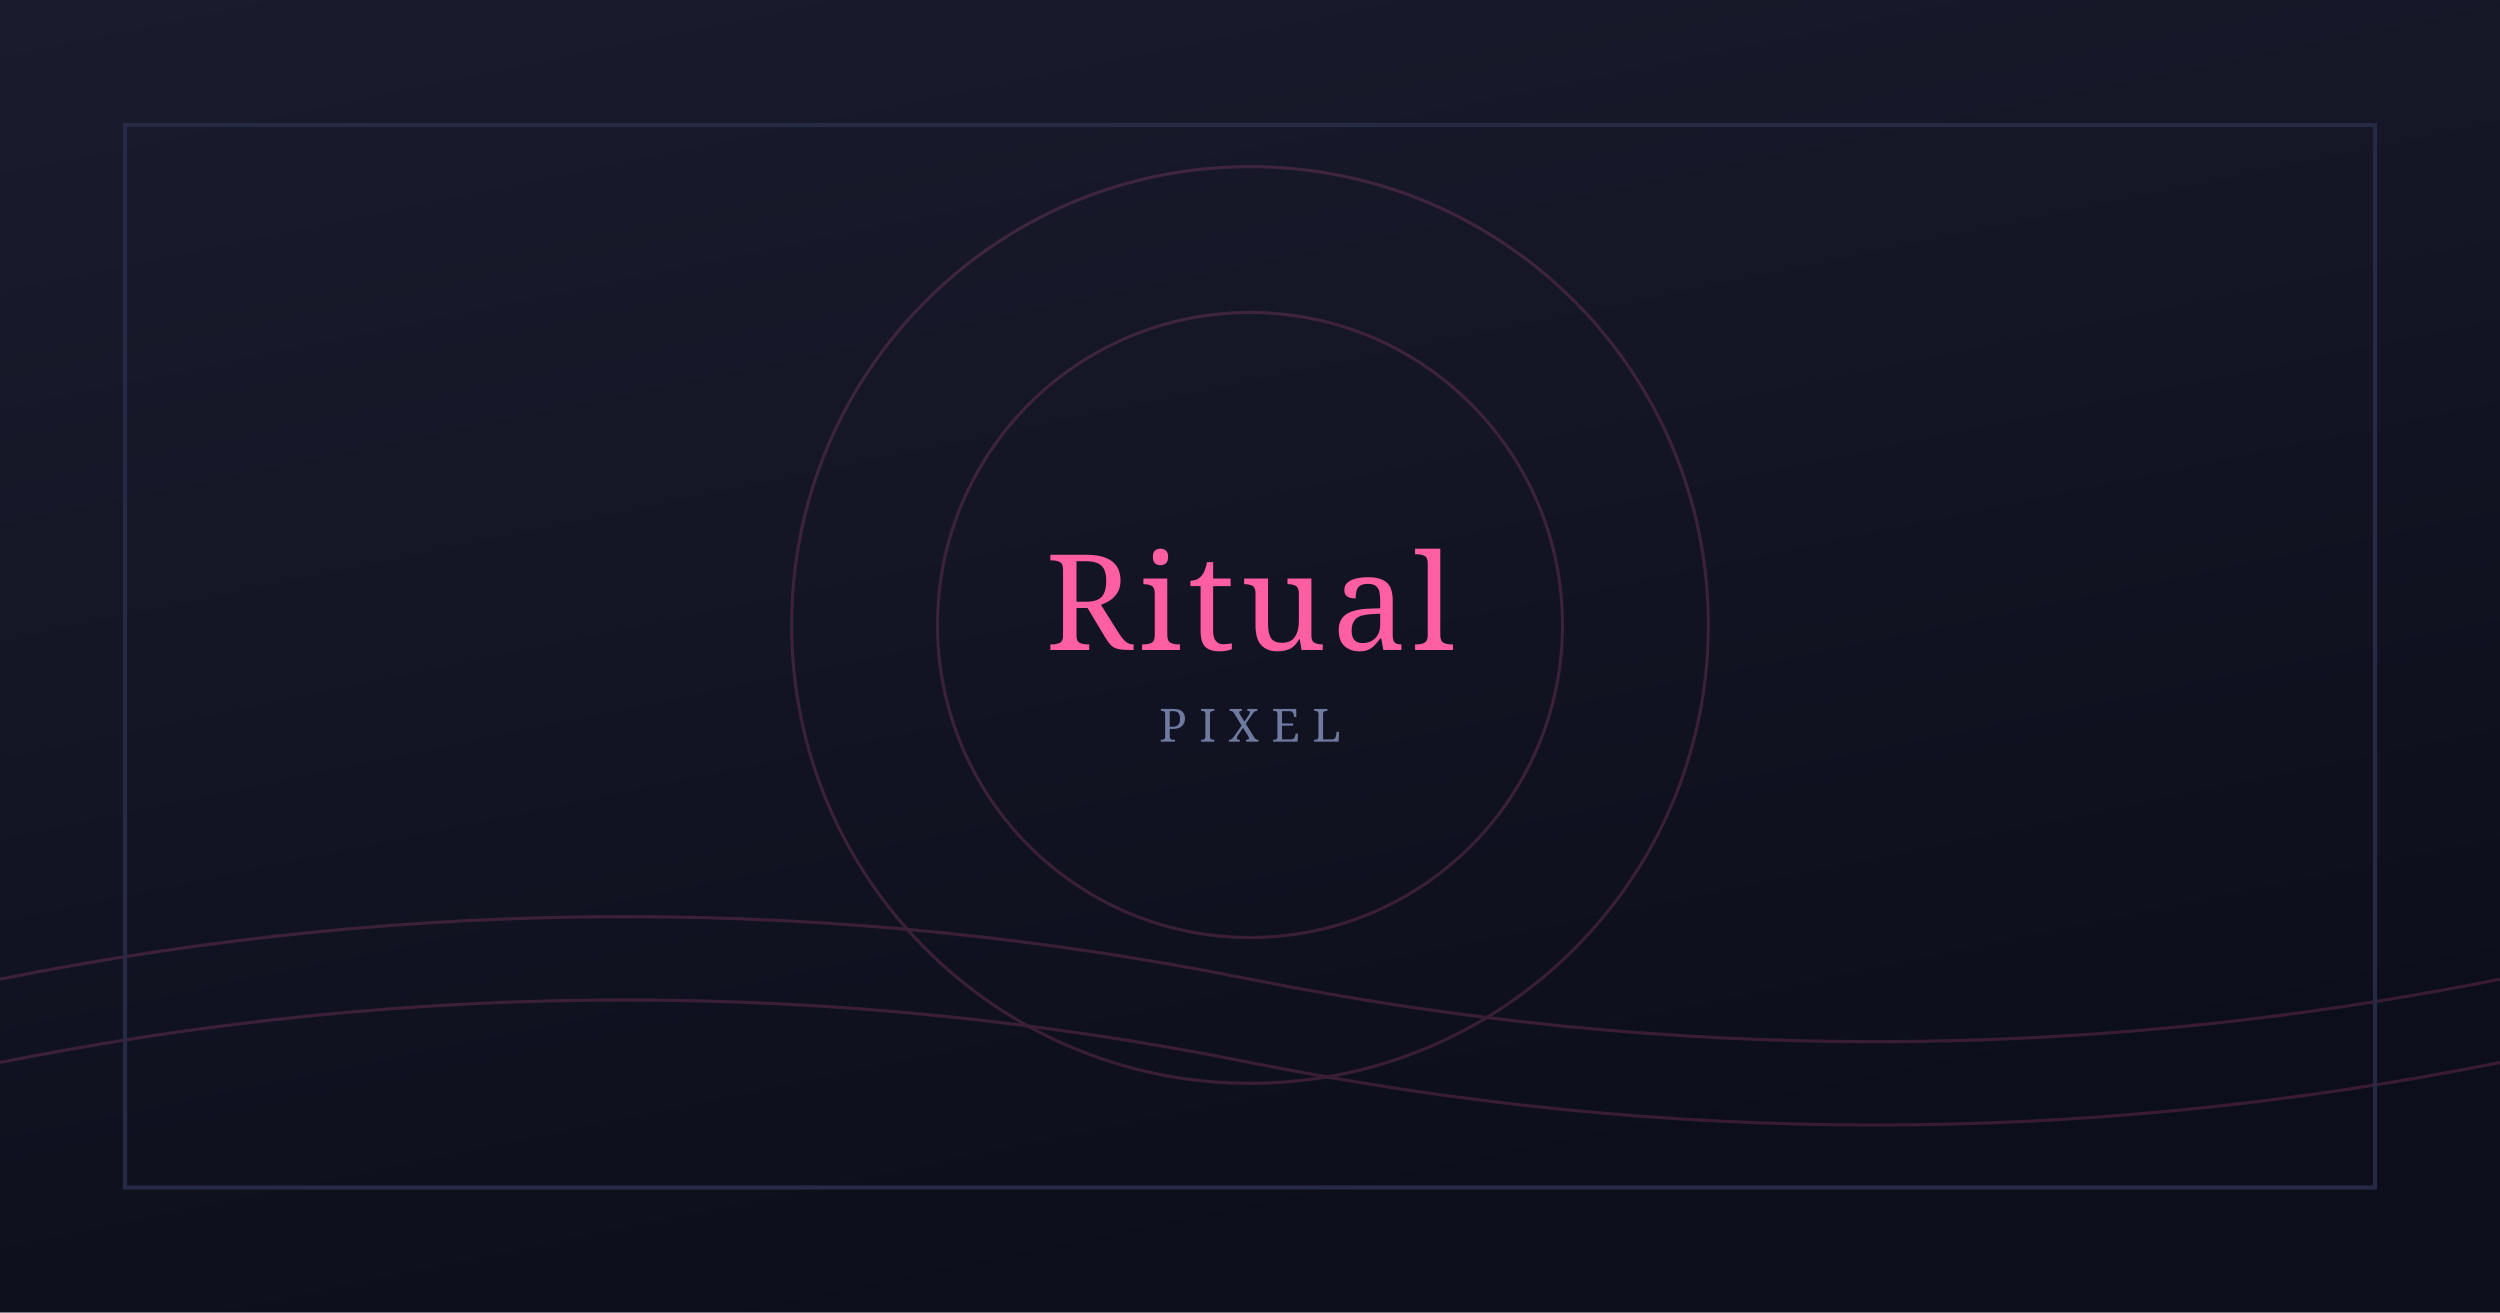
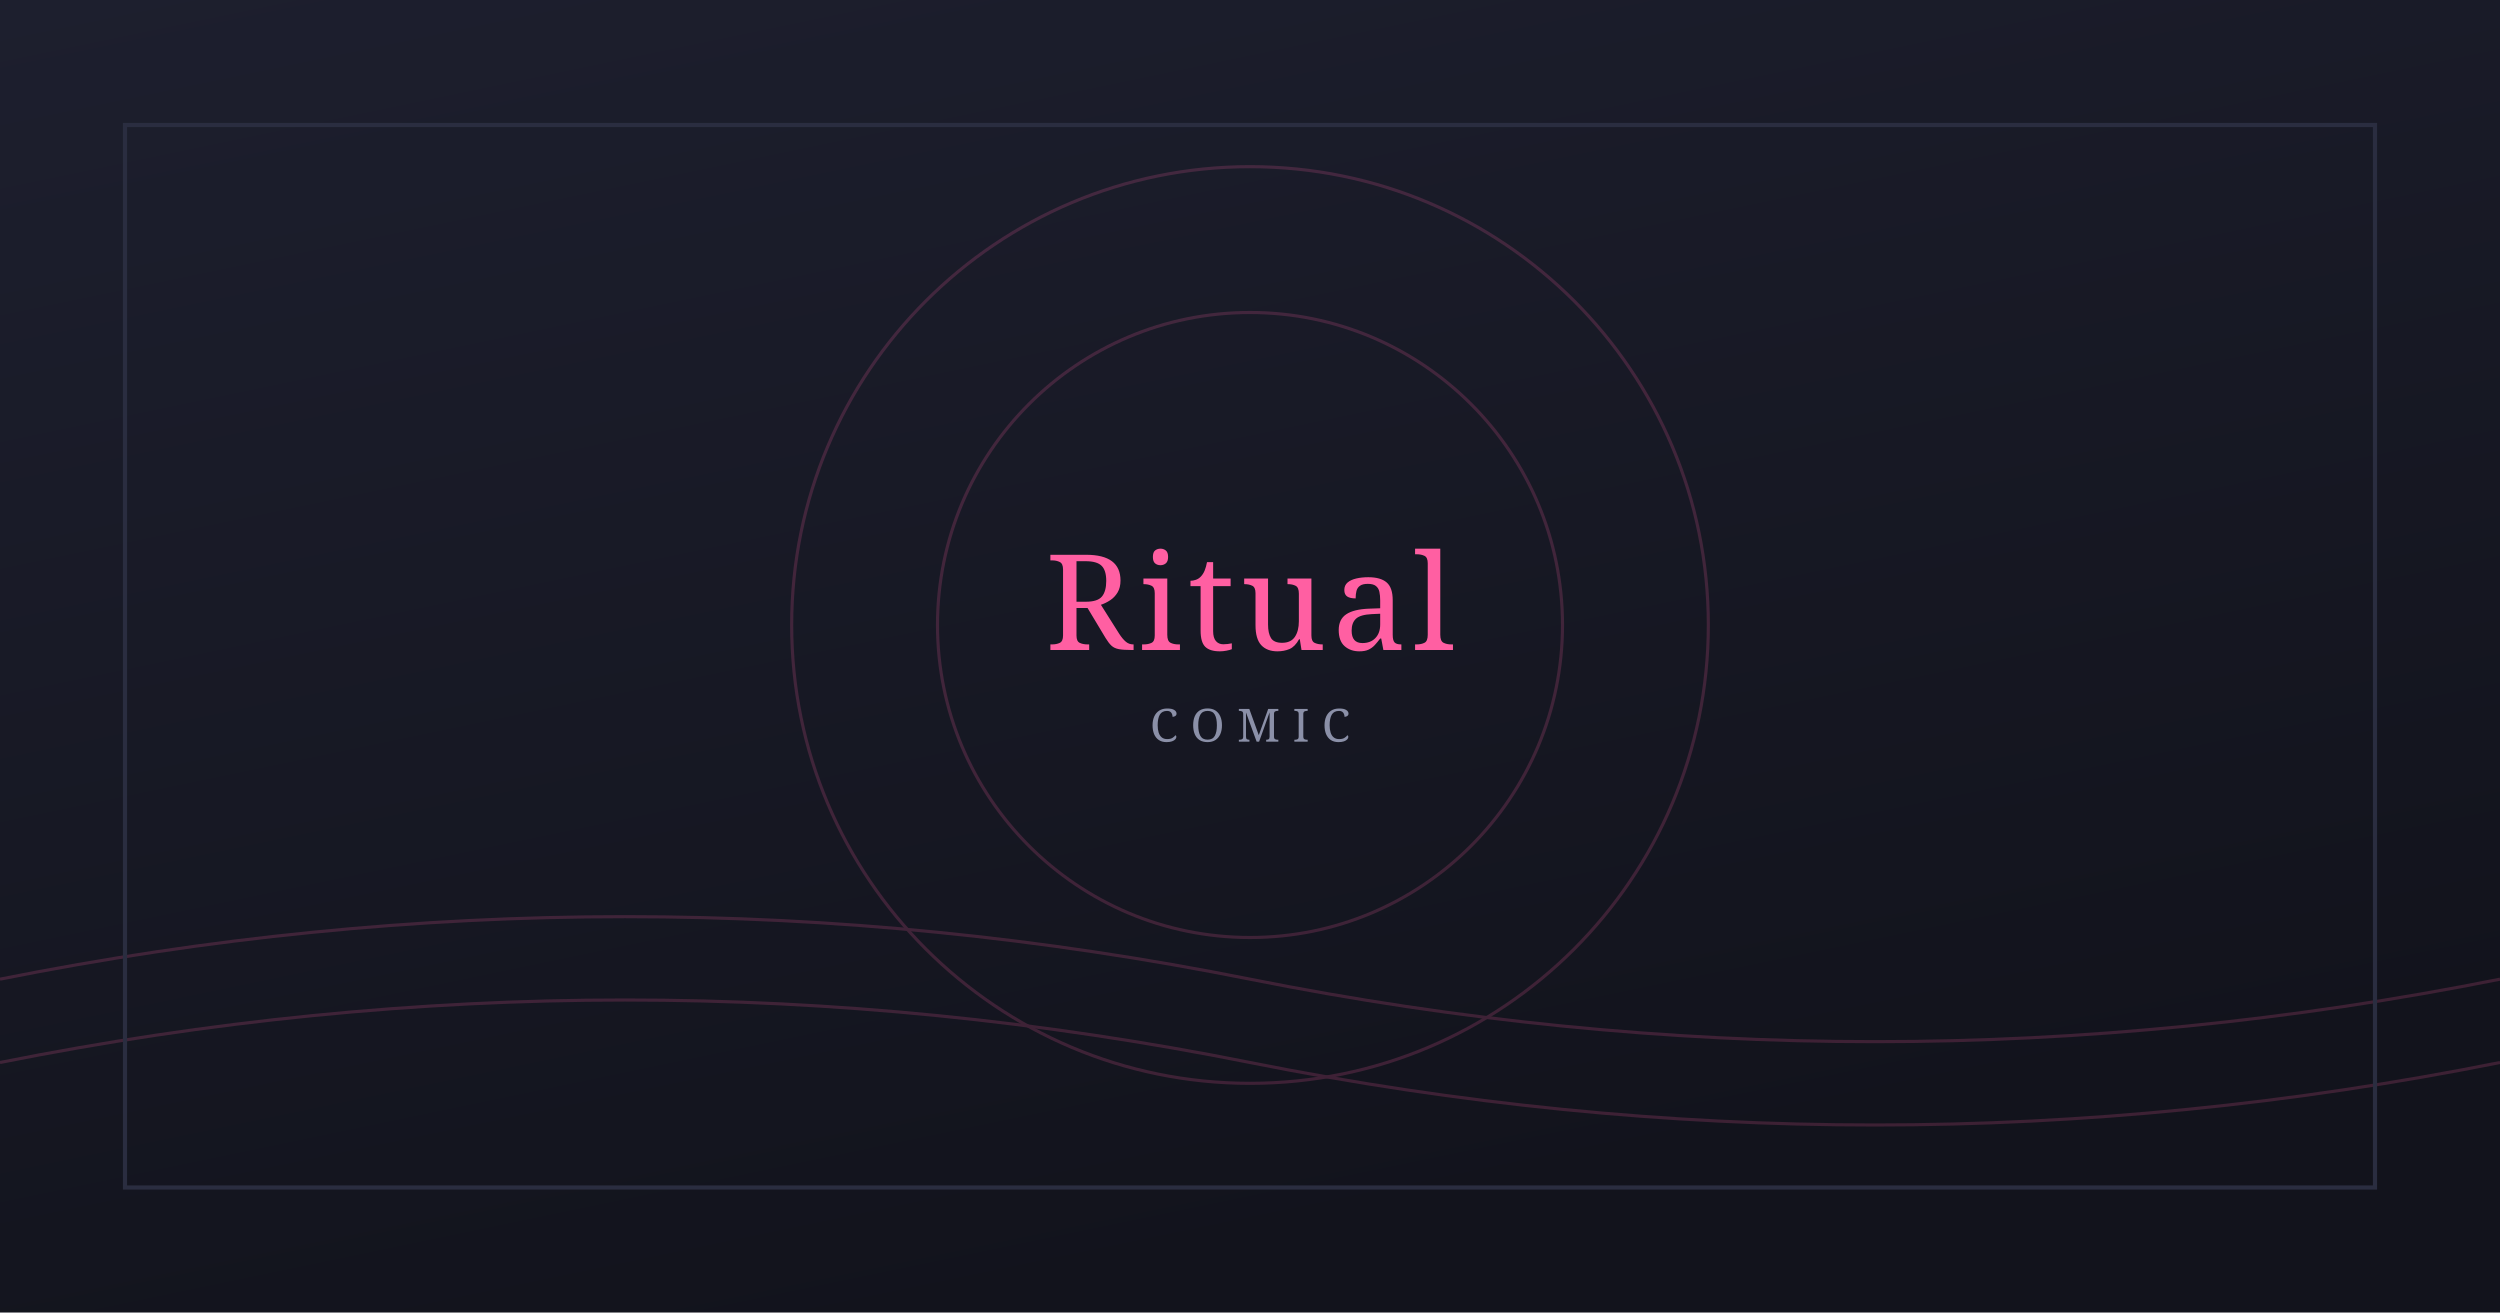
<svg xmlns="http://www.w3.org/2000/svg" viewBox="0 0 1200 630" preserveAspectRatio="xMidYMid slice">
  <defs>
    <linearGradient id="g" x1="0" y1="0" x2="0.4" y2="1">
-       <stop offset="0" stop-color="#1a1c2e" />
-       <stop offset="1" stop-color="#0d0e1b" />
+       <stop offset="0" stop-color="#1d1f2e" />
+       <stop offset="1" stop-color="#12131c" />
    </linearGradient>
  </defs>
  <rect width="1200" height="630" fill="url(#g)" />
  <g stroke="#ff5fa2" stroke-width="1.5" opacity="0.18" fill="none">
    <circle cx="600" cy="300" r="150" />
    <circle cx="600" cy="300" r="220" />
    <path d="M0 470 Q300 410 600 470 T1200 470" />
    <path d="M0 510 Q300 450 600 510 T1200 510" />
  </g>
-   <rect x="60" y="60" width="1080" height="510" fill="none" stroke="#262a44" stroke-width="2" />
+   <rect x="60" y="60" width="1080" height="510" fill="none" stroke="#2a2d40" stroke-width="2" />
  <text x="600" y="312" text-anchor="middle" font-family="Georgia, serif" font-size="64" fill="#ff5fa2" letter-spacing="3">Ritual</text>
-   <text x="600" y="356" text-anchor="middle" font-family="Georgia, serif" font-size="22" fill="#6f7aa0" letter-spacing="6">PIXEL</text>
+   <text x="600" y="356" text-anchor="middle" font-family="Georgia, serif" font-size="22" fill="#8b90a8" letter-spacing="6">COMIC</text>
</svg>
